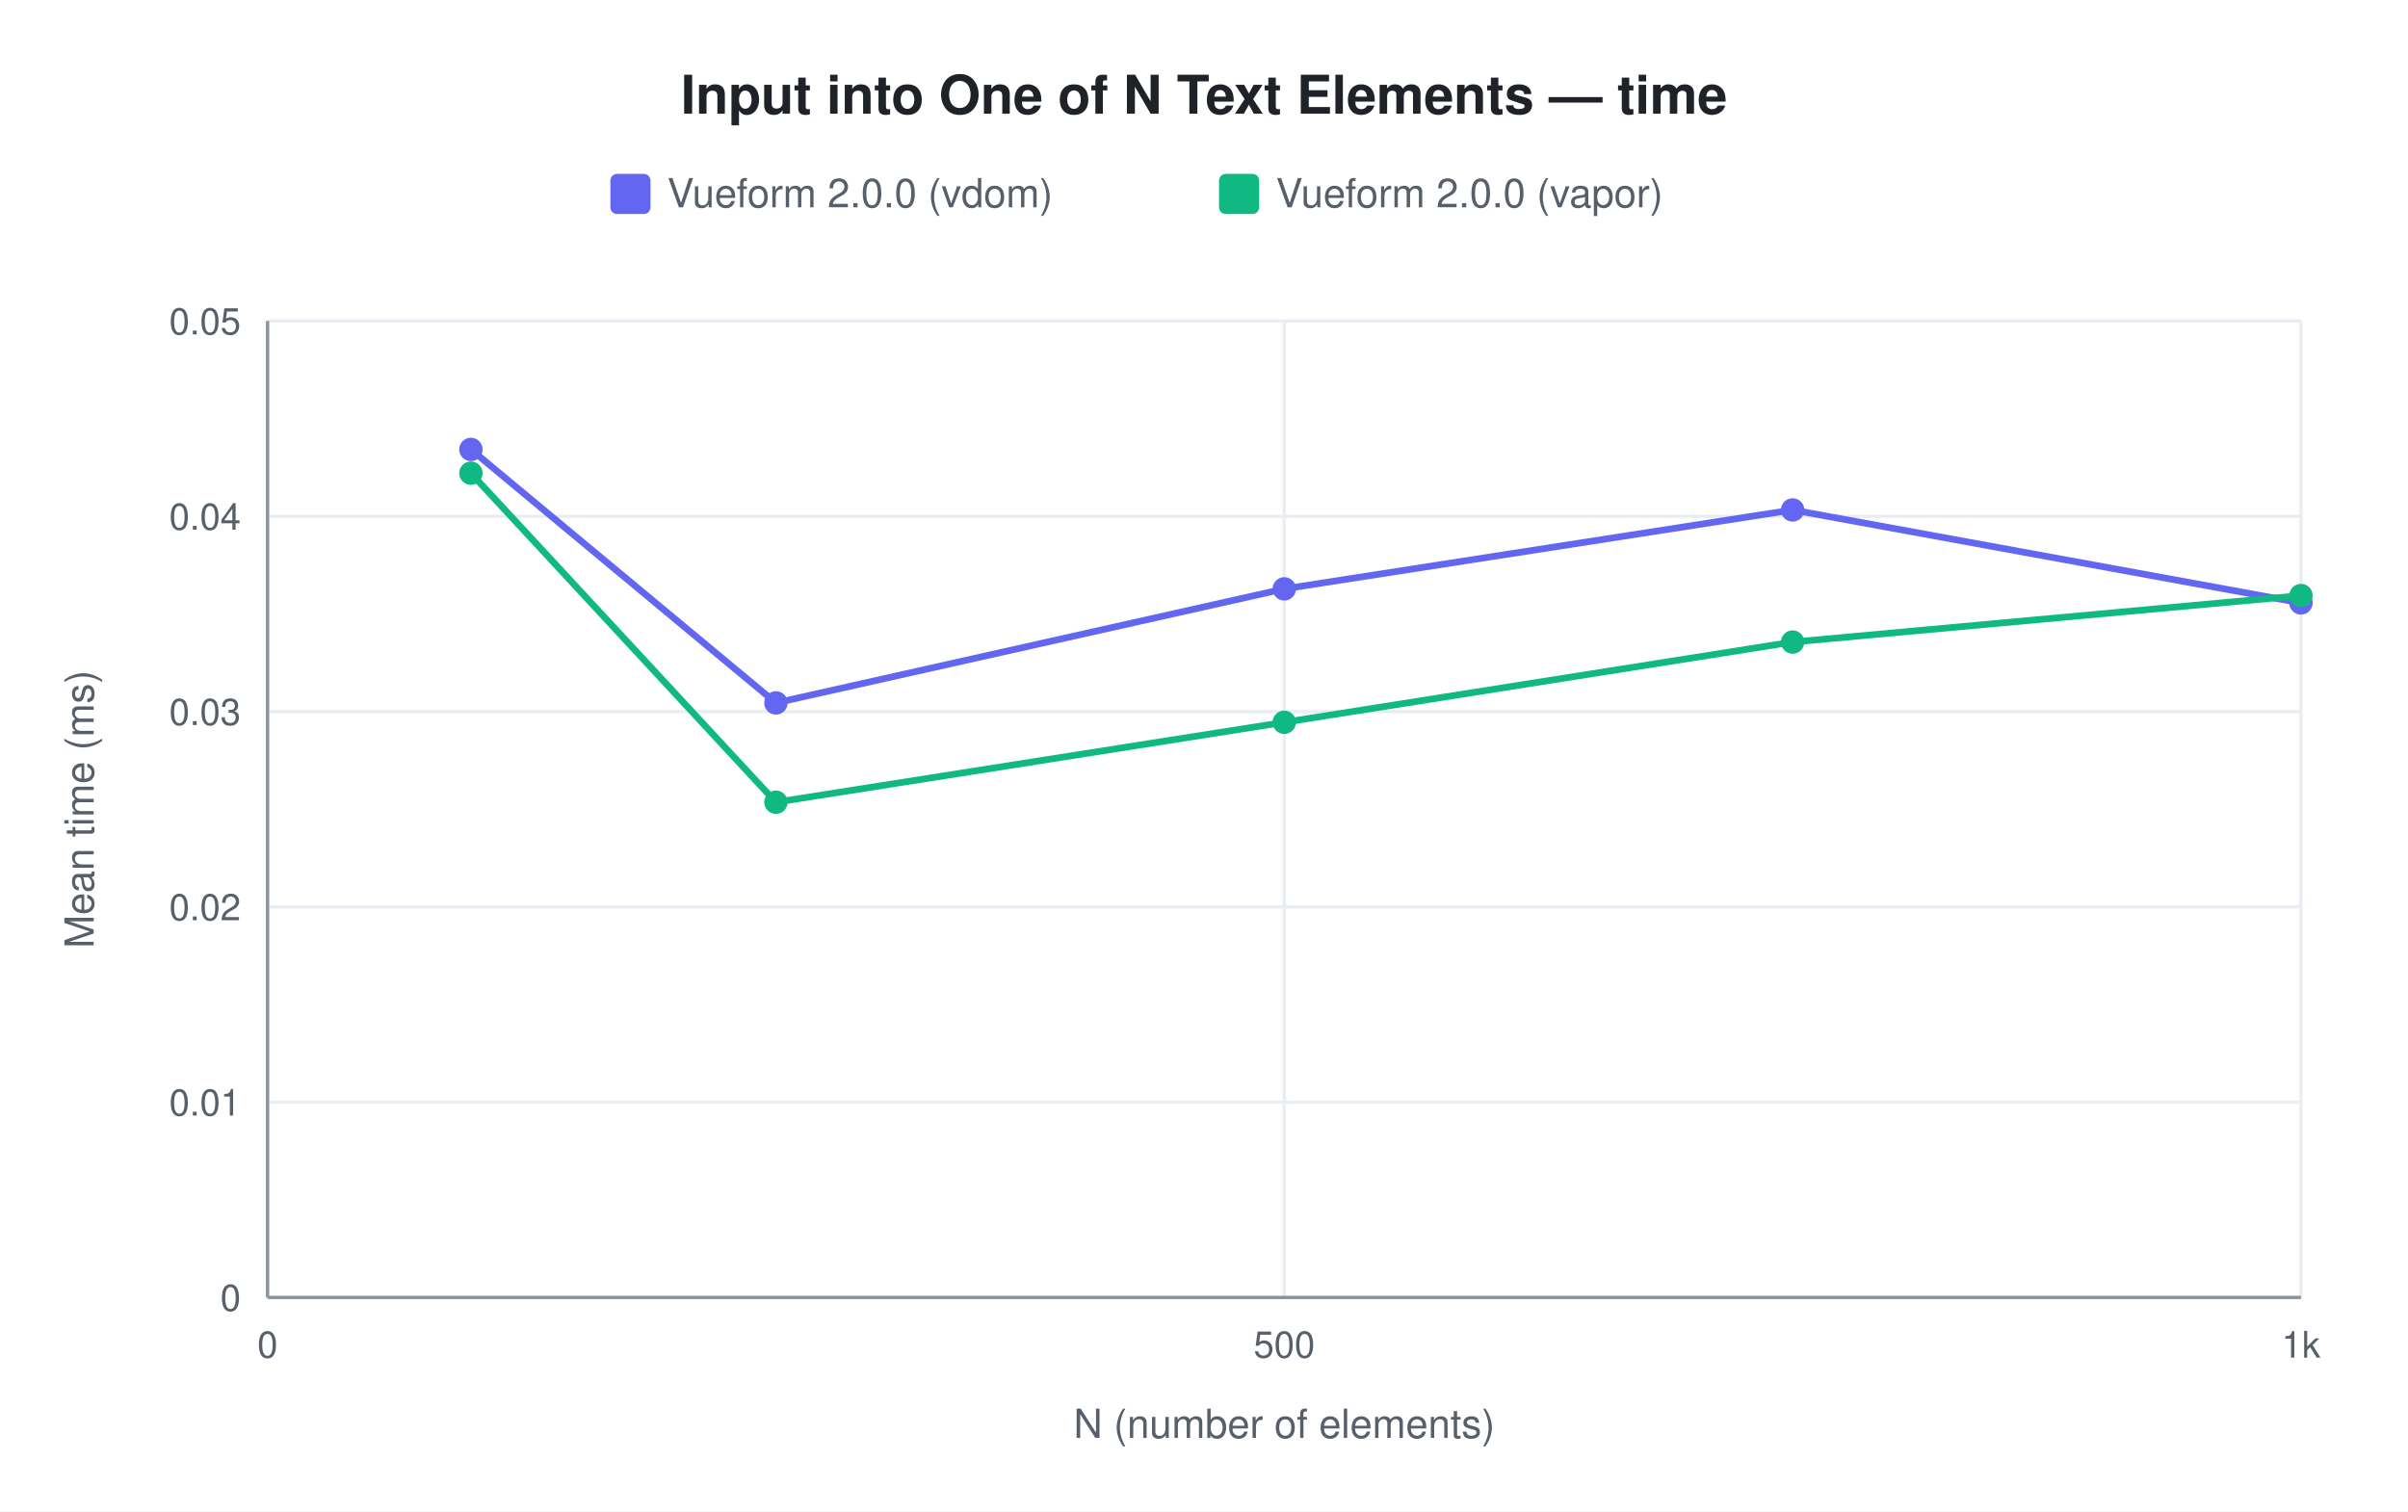
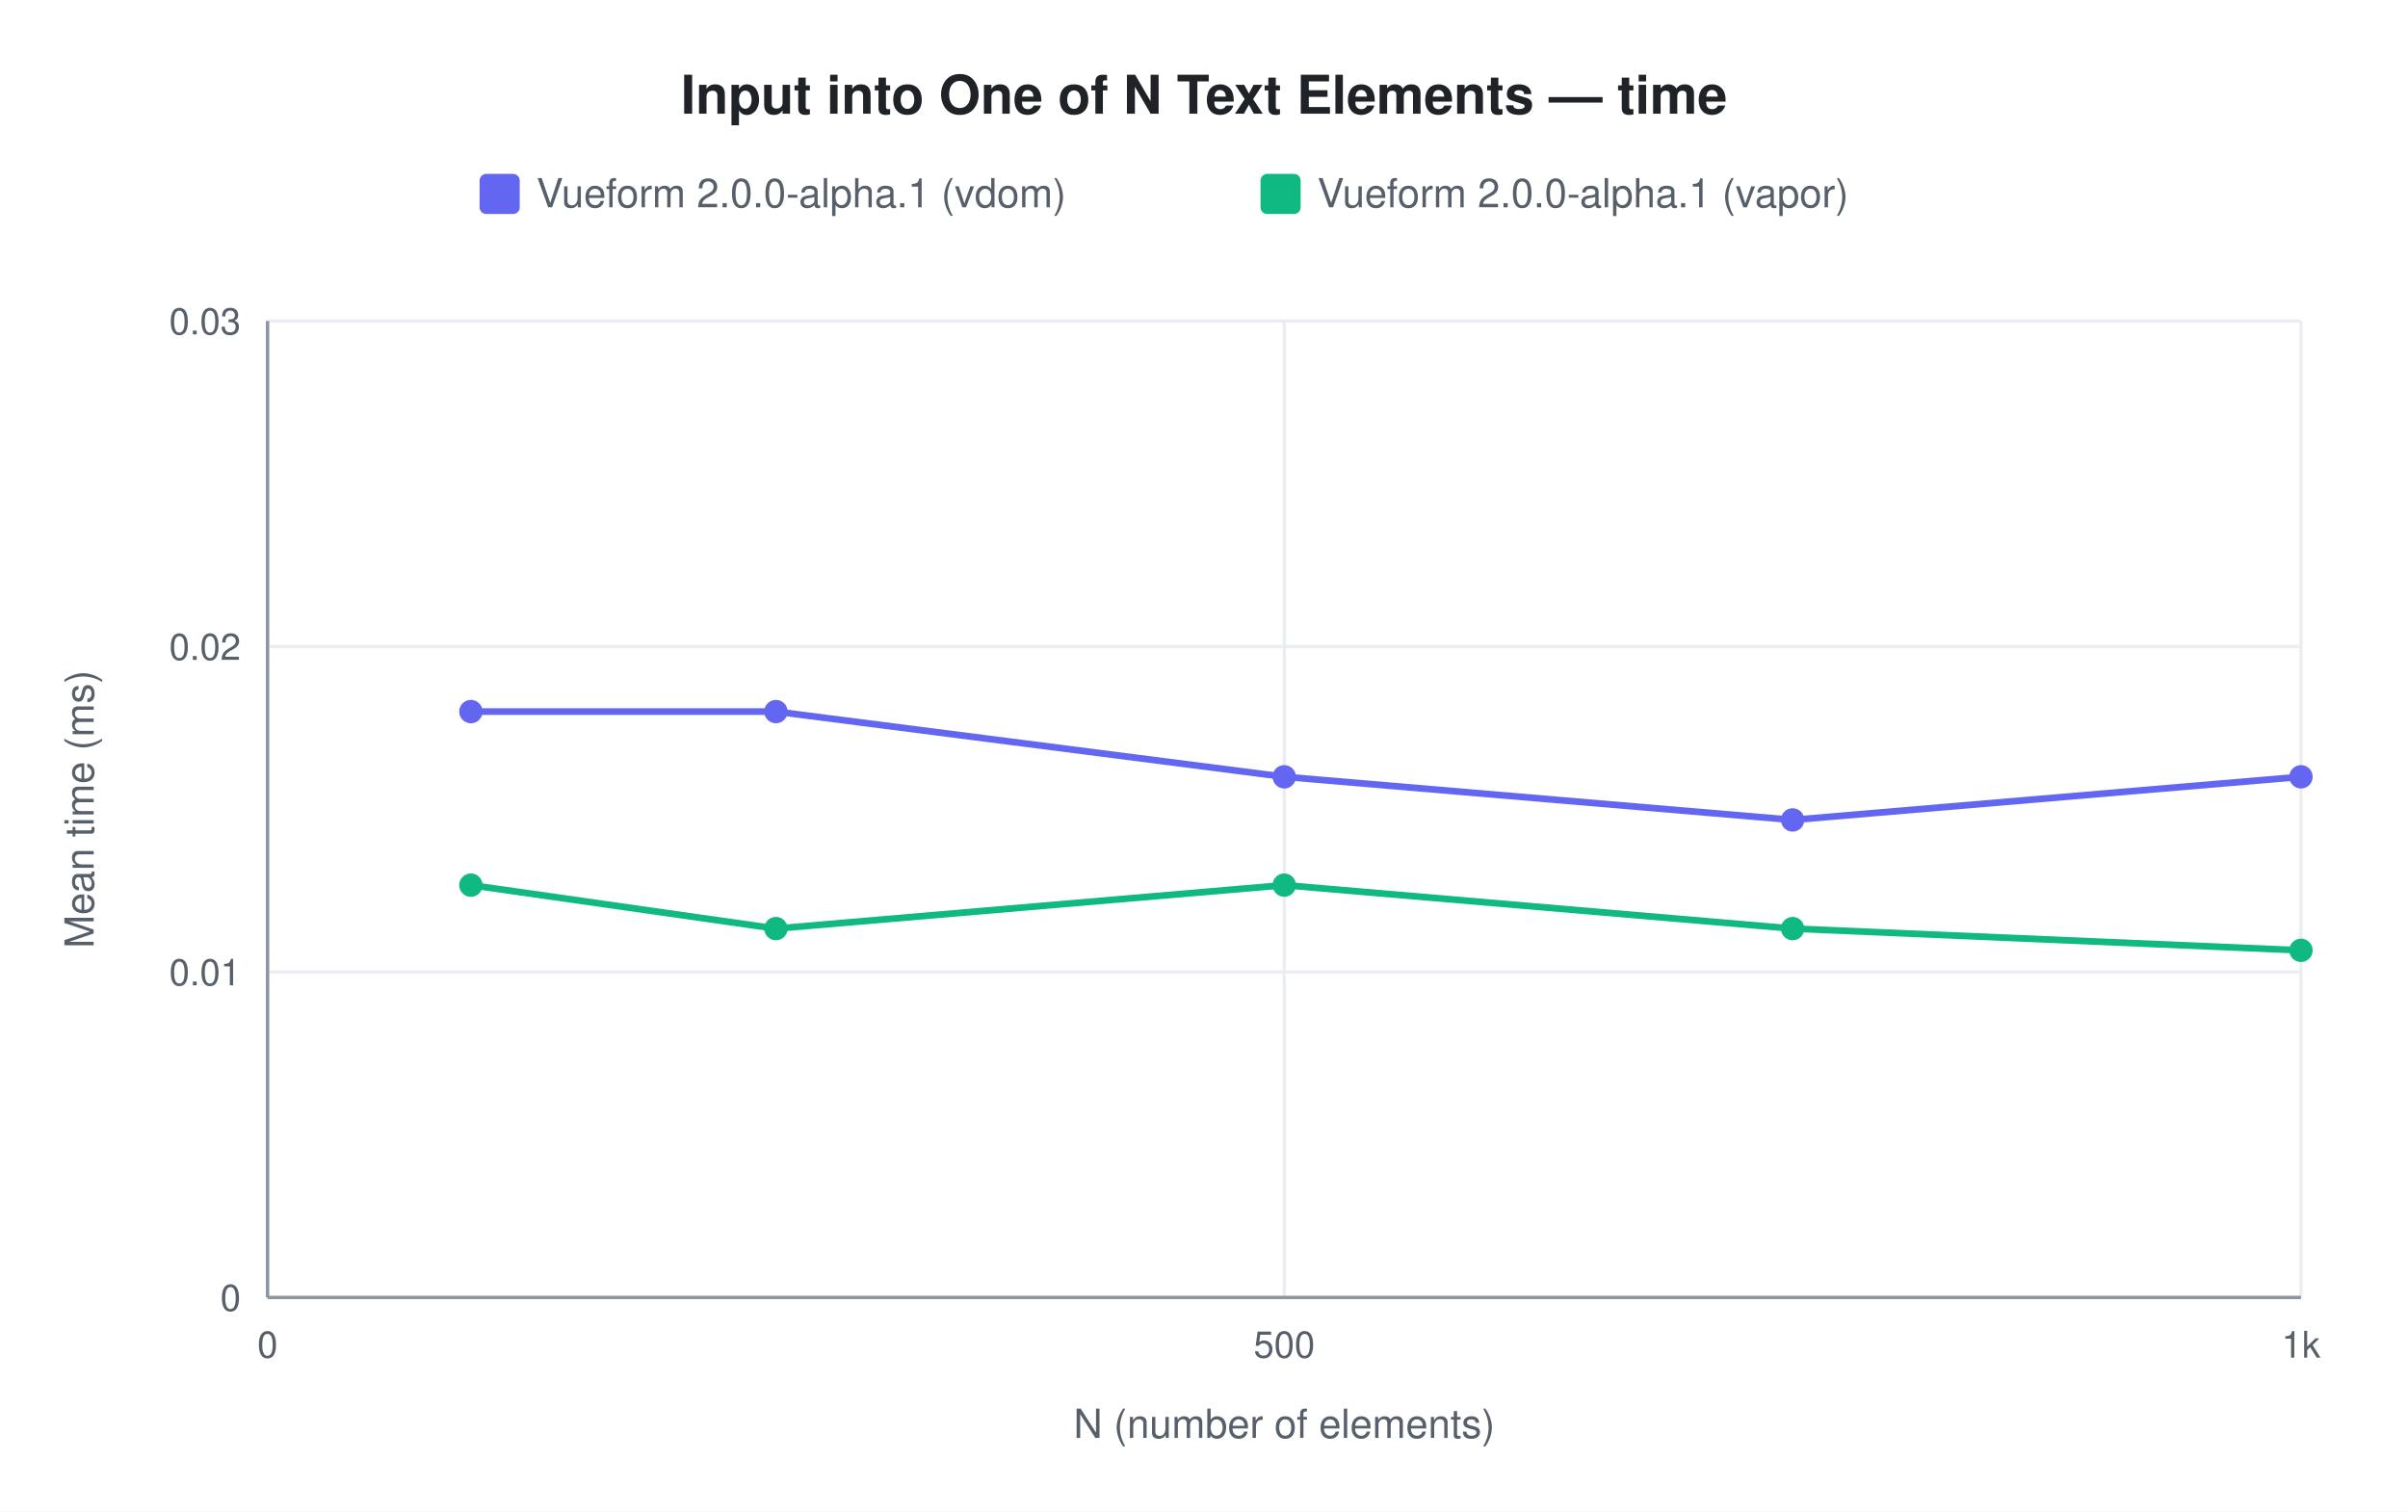
<svg xmlns="http://www.w3.org/2000/svg" width="720" height="452" viewBox="0 0 720 452" font-family="-apple-system, 'Segoe UI', Helvetica, Arial, sans-serif">
  <rect width="720" height="452" fill="#ffffff" />
  <text x="360" y="34" font-size="16" font-weight="600" fill="#1f2328" text-anchor="middle">Input into One of N Text Elements — time</text>
-   <rect x="182.5" y="52" width="12" height="12" rx="2" fill="#6366f1" />
-   <text x="199.5" y="62" font-size="12" fill="#57606a">Vueform 2.0.0 (vdom)</text>
-   <rect x="364.5" y="52" width="12" height="12" rx="2" fill="#10b981" />
-   <text x="381.5" y="62" font-size="12" fill="#57606a">Vueform 2.0.0 (vapor)</text>
+   <rect x="143.4" y="52" width="12" height="12" rx="2" fill="#6366f1" />
+   <text x="160.4" y="62" font-size="12" fill="#57606a">Vueform 2.0.0-alpha.1 (vdom)</text>
+   <rect x="376.9" y="52" width="12" height="12" rx="2" fill="#10b981" />
+   <text x="393.9" y="62" font-size="12" fill="#57606a">Vueform 2.0.0-alpha.1 (vapor)</text>
  <line x1="80" y1="388" x2="688" y2="388" stroke="#eaeef2" stroke-width="1" />
  <text x="72" y="392" font-size="11" fill="#57606a" text-anchor="end">0</text>
-   <line x1="80" y1="329.6" x2="688" y2="329.6" stroke="#eaeef2" stroke-width="1" />
-   <text x="72" y="333.6" font-size="11" fill="#57606a" text-anchor="end">0.01</text>
-   <line x1="80" y1="271.2" x2="688" y2="271.2" stroke="#eaeef2" stroke-width="1" />
-   <text x="72" y="275.2" font-size="11" fill="#57606a" text-anchor="end">0.02</text>
-   <line x1="80" y1="212.8" x2="688" y2="212.8" stroke="#eaeef2" stroke-width="1" />
-   <text x="72" y="216.8" font-size="11" fill="#57606a" text-anchor="end">0.03</text>
-   <line x1="80" y1="154.4" x2="688" y2="154.4" stroke="#eaeef2" stroke-width="1" />
-   <text x="72" y="158.4" font-size="11" fill="#57606a" text-anchor="end">0.04</text>
+   <line x1="80" y1="290.667" x2="688" y2="290.667" stroke="#eaeef2" stroke-width="1" />
+   <text x="72" y="294.667" font-size="11" fill="#57606a" text-anchor="end">0.01</text>
+   <line x1="80" y1="193.333" x2="688" y2="193.333" stroke="#eaeef2" stroke-width="1" />
+   <text x="72" y="197.333" font-size="11" fill="#57606a" text-anchor="end">0.02</text>
  <line x1="80" y1="96" x2="688" y2="96" stroke="#eaeef2" stroke-width="1" />
-   <text x="72" y="100" font-size="11" fill="#57606a" text-anchor="end">0.05</text>
+   <text x="72" y="100" font-size="11" fill="#57606a" text-anchor="end">0.03</text>
  <line x1="80" y1="96" x2="80" y2="388" stroke="#eaeef2" stroke-width="1" />
  <text x="80" y="406" font-size="11" fill="#57606a" text-anchor="middle">0</text>
  <line x1="384" y1="96" x2="384" y2="388" stroke="#eaeef2" stroke-width="1" />
  <text x="384" y="406" font-size="11" fill="#57606a" text-anchor="middle">500</text>
  <line x1="688" y1="96" x2="688" y2="388" stroke="#eaeef2" stroke-width="1" />
  <text x="688" y="406" font-size="11" fill="#57606a" text-anchor="middle">1k</text>
  <line x1="80" y1="388" x2="688" y2="388" stroke="#8c959f" stroke-width="1" />
  <line x1="80" y1="96" x2="80" y2="388" stroke="#8c959f" stroke-width="1" />
  <text x="384" y="430" font-size="12" fill="#57606a" text-anchor="middle">N (number of elements)</text>
  <text x="28" y="242" font-size="12" fill="#57606a" text-anchor="middle" transform="rotate(-90 28 242)">Mean time (ms)</text>
-   <polyline points="140.8,134.4 232.0,210.2 384.0,176.1 536.0,152.5 688.0,180.3" fill="none" stroke="#6366f1" stroke-width="2" />
-   <circle cx="140.8" cy="134.4" r="3.5" fill="#6366f1" />
-   <circle cx="232.0" cy="210.2" r="3.5" fill="#6366f1" />
-   <circle cx="384.0" cy="176.1" r="3.5" fill="#6366f1" />
-   <circle cx="536.0" cy="152.5" r="3.5" fill="#6366f1" />
-   <circle cx="688.0" cy="180.3" r="3.5" fill="#6366f1" />
-   <polyline points="140.8,141.5 232.0,239.9 384.0,216.0 536.0,192.0 688.0,178.1" fill="none" stroke="#10b981" stroke-width="2" />
-   <circle cx="140.8" cy="141.5" r="3.5" fill="#10b981" />
-   <circle cx="232.0" cy="239.9" r="3.5" fill="#10b981" />
-   <circle cx="384.0" cy="216.0" r="3.5" fill="#10b981" />
-   <circle cx="536.0" cy="192.0" r="3.5" fill="#10b981" />
-   <circle cx="688.0" cy="178.1" r="3.5" fill="#10b981" />
+   <polyline points="140.8,212.8 232.0,212.8 384.0,232.3 536.0,245.2 688.0,232.3" fill="none" stroke="#6366f1" stroke-width="2" />
+   <circle cx="140.8" cy="212.8" r="3.5" fill="#6366f1" />
+   <circle cx="232.0" cy="212.8" r="3.5" fill="#6366f1" />
+   <circle cx="384.0" cy="232.3" r="3.5" fill="#6366f1" />
+   <circle cx="536.0" cy="245.2" r="3.5" fill="#6366f1" />
+   <circle cx="688.0" cy="232.3" r="3.5" fill="#6366f1" />
+   <polyline points="140.8,264.7 232.0,277.7 384.0,264.7 536.0,277.7 688.0,284.2" fill="none" stroke="#10b981" stroke-width="2" />
+   <circle cx="140.8" cy="264.7" r="3.5" fill="#10b981" />
+   <circle cx="232.0" cy="277.7" r="3.5" fill="#10b981" />
+   <circle cx="384.0" cy="264.7" r="3.5" fill="#10b981" />
+   <circle cx="536.0" cy="277.7" r="3.5" fill="#10b981" />
+   <circle cx="688.0" cy="284.2" r="3.5" fill="#10b981" />
</svg>
